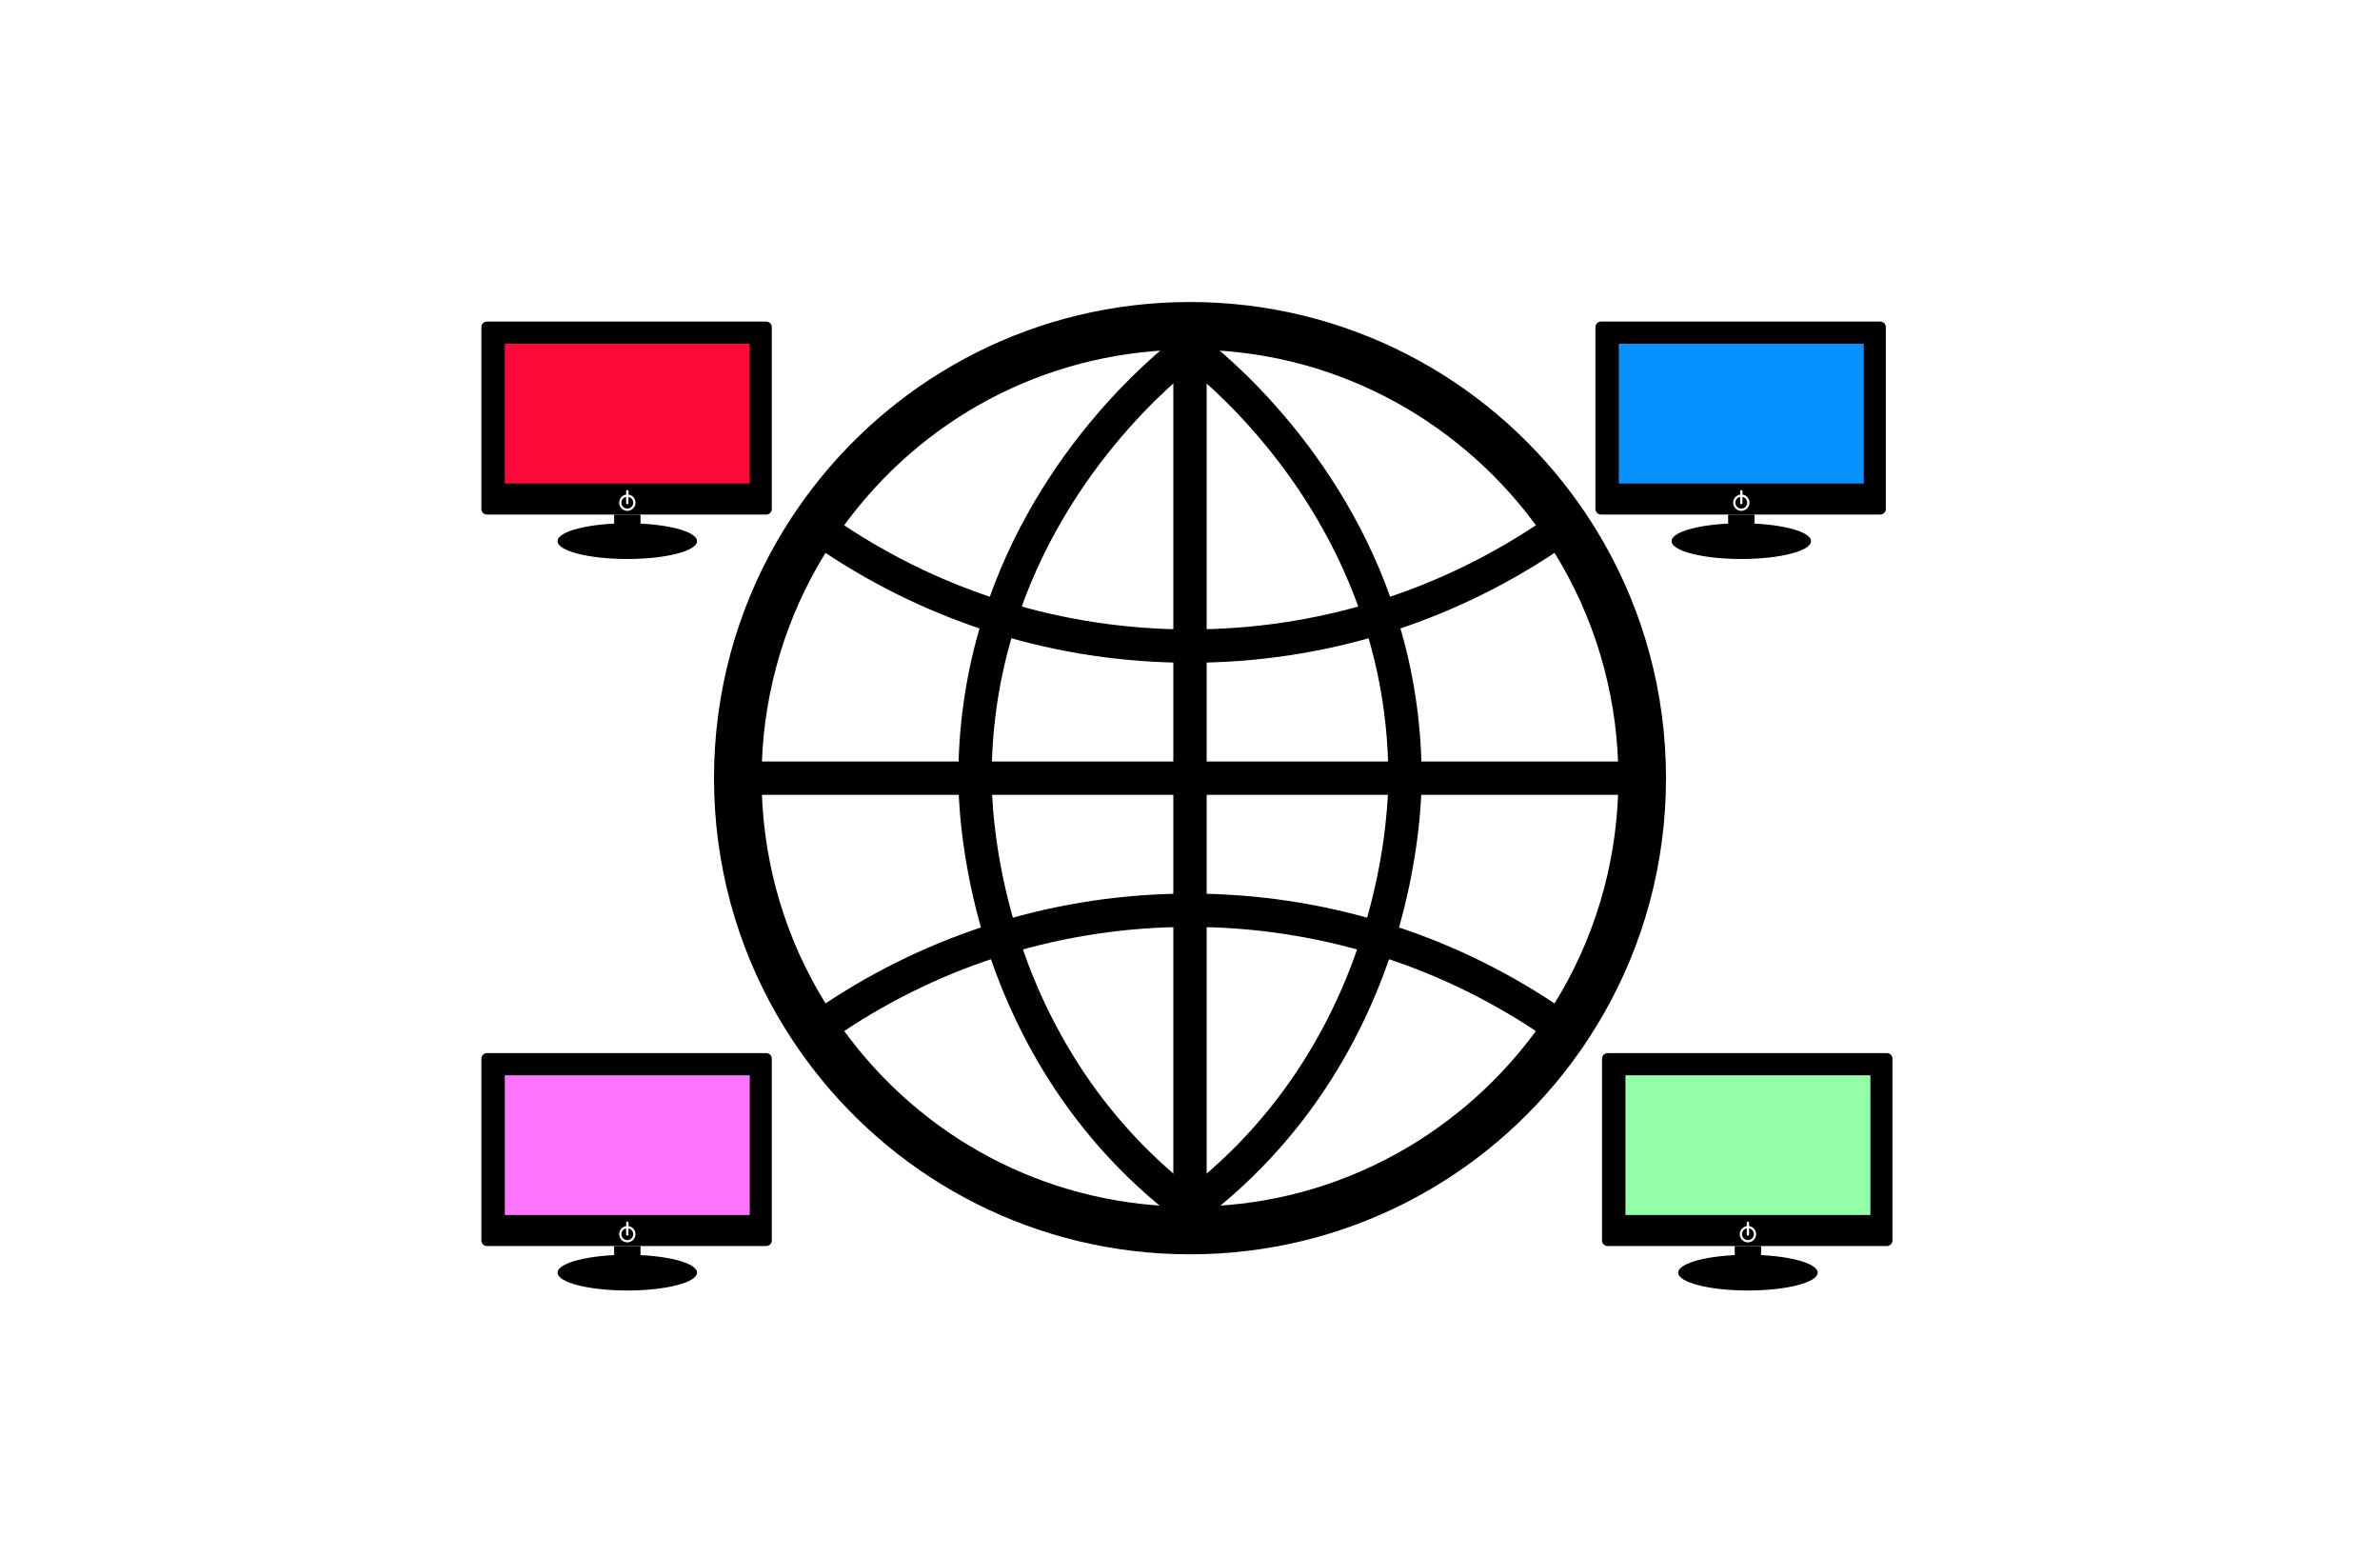
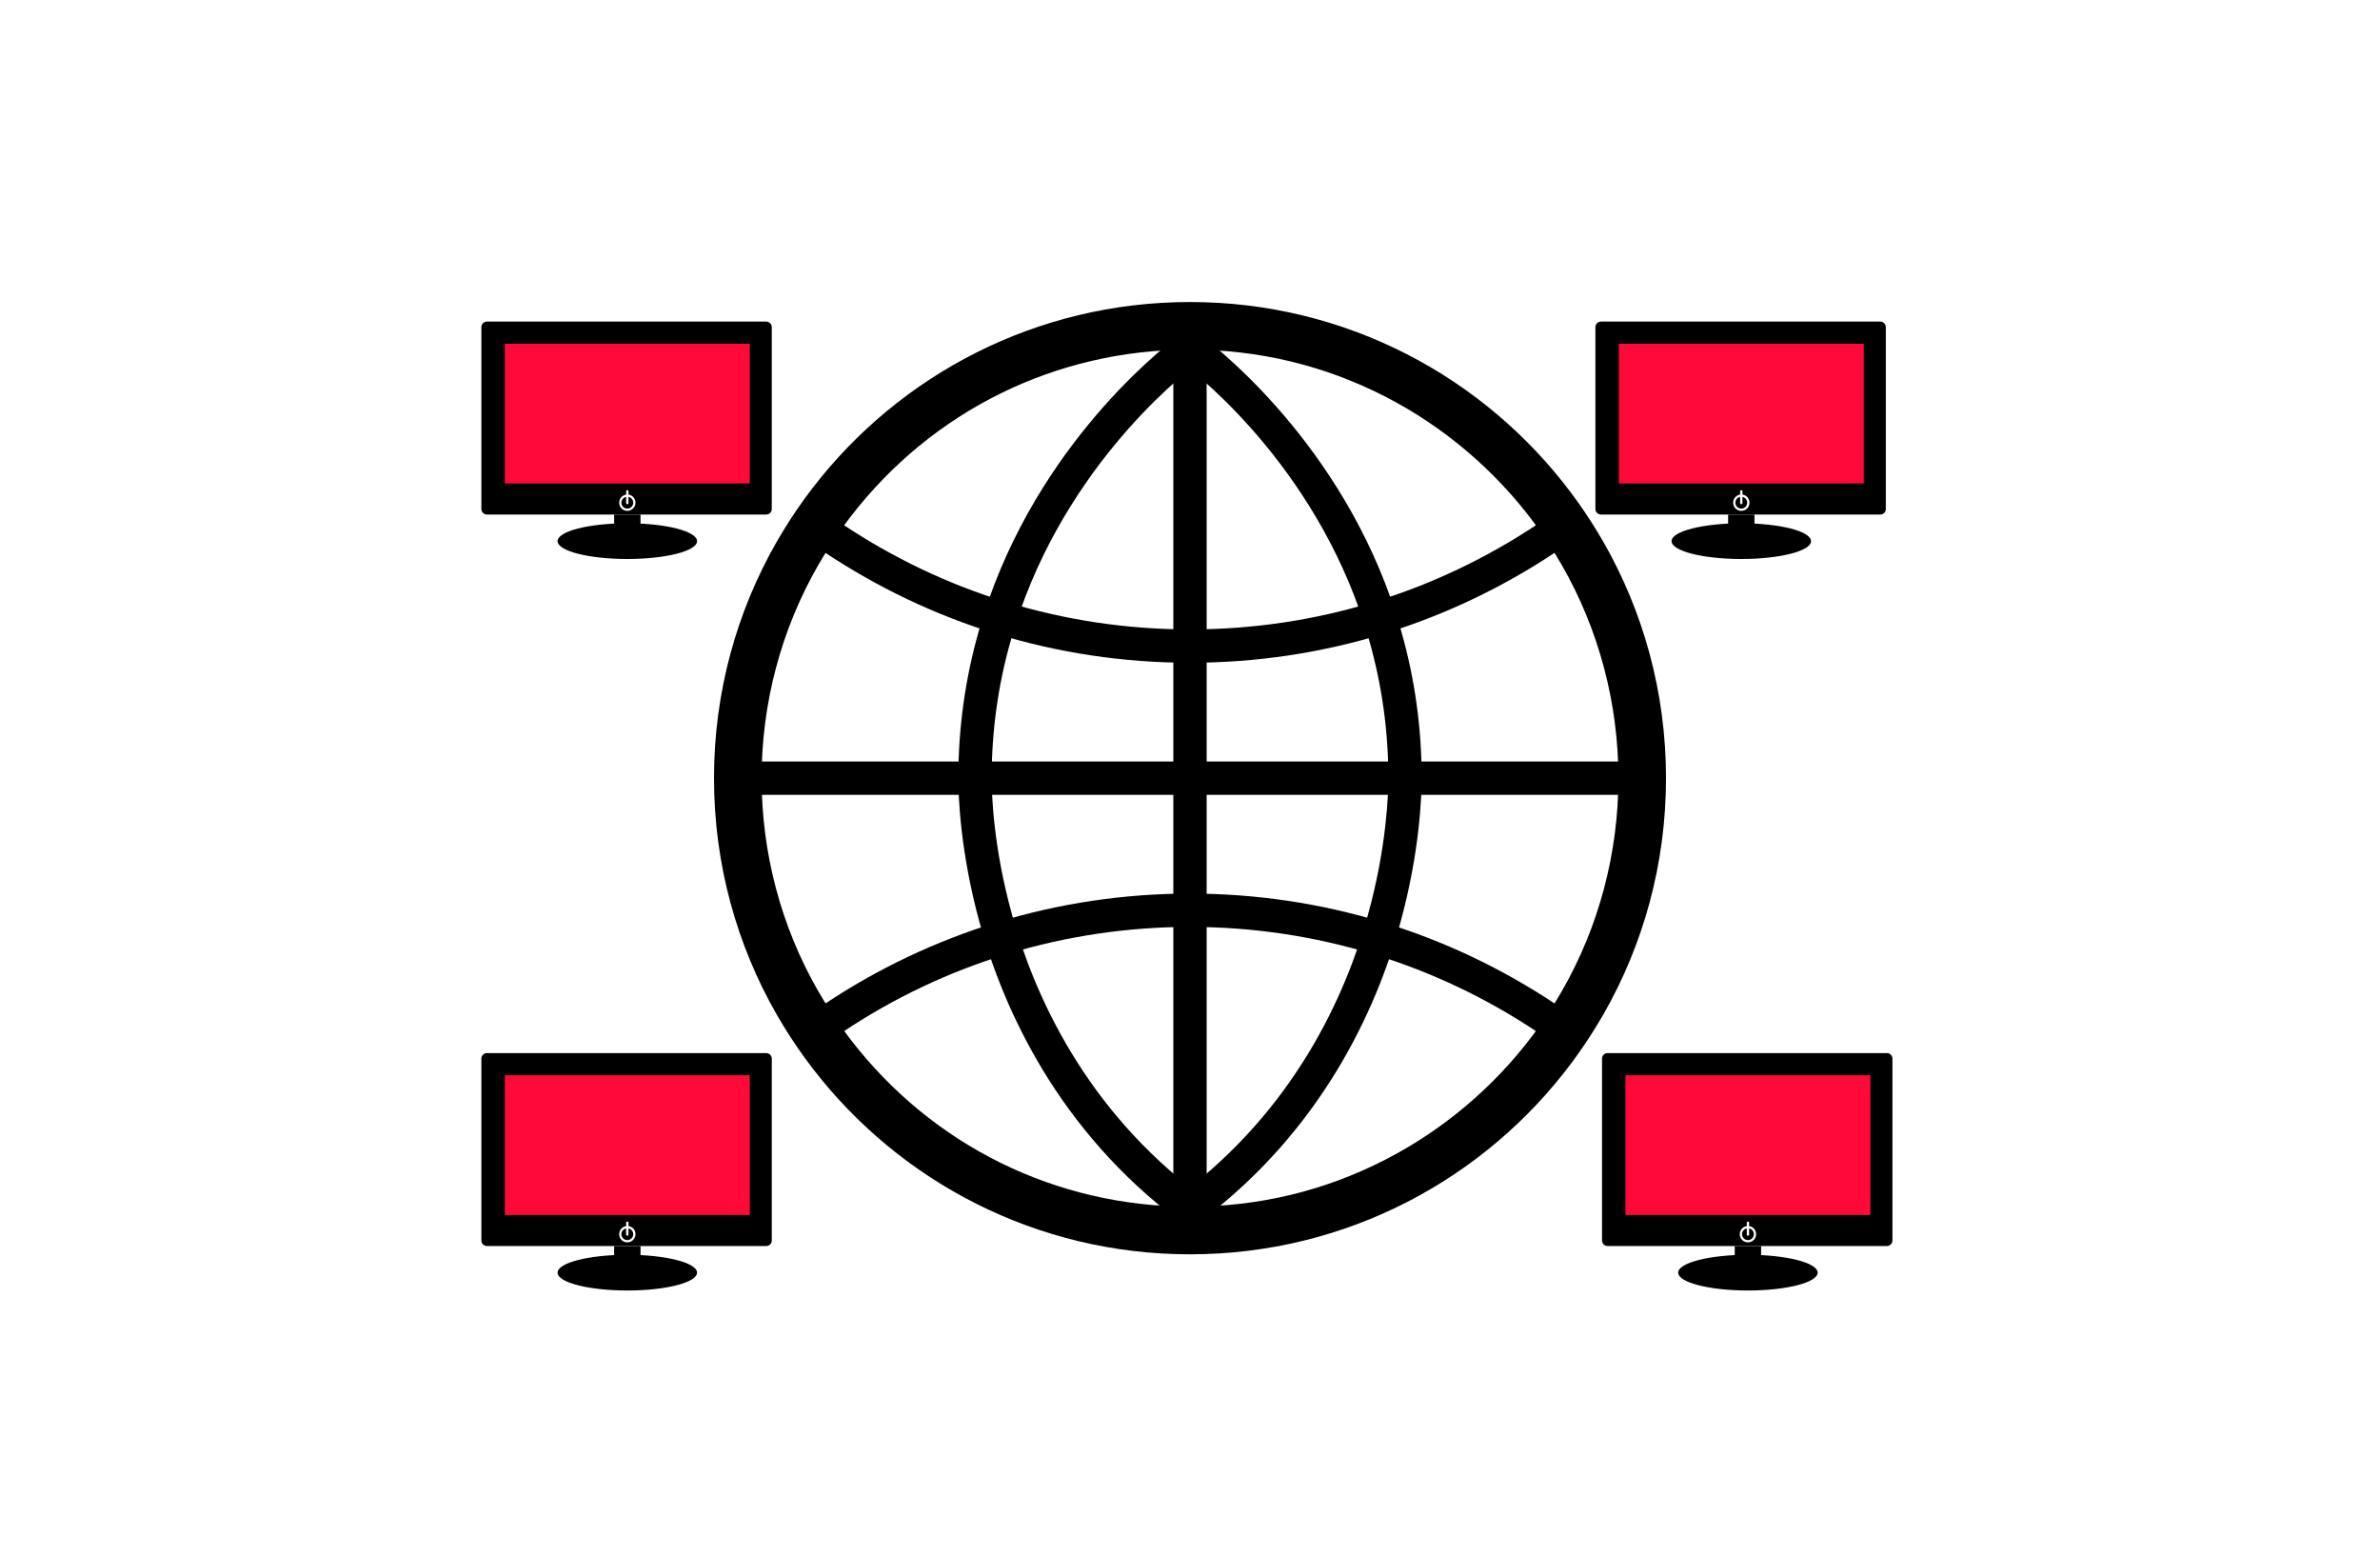
<svg xmlns="http://www.w3.org/2000/svg" version="1.1" x="0px" y="0px" viewBox="0 0 500 326.87" style="enable-background:new 0 0 500 326.87;" xml:space="preserve">
  <style type="text/css">
	.st0{fill:none;stroke:#000000;stroke-width:7;stroke-miterlimit:10;}
	.st1{fill:#0892FF;}
	.st2{display:none;}
	.st3{fill:#D10037;}
	.st4{fill:#FF74FD;}
	.st5{fill:#93FFA7;}
	.st6{fill:#FF0A38;}
+ 	.st7{display:none;fill:none;stroke:#000000;stroke-miterlimit:10;}
</style>
  <g id="layer_1">
</g>
  <g id="PCs">
</g>
  <g id="Art_1">
</g>
  <g id="Art_2">
</g>
  <g id="Art_3">
    <g id="art_3_pc">
      <ellipse cx="365.82" cy="113.65" rx="14.65" ry="3.75" />
      <g>
        <path d="M367.06,105.57c0,0.69-0.55,1.25-1.24,1.25s-1.25-0.56-1.25-1.25c0-0.6,0.43-1.1,1-1.21v1.28c0,0.14,0.11,0.25,0.25,0.25     s0.24-0.11,0.24-0.25v-1.28C366.64,104.47,367.06,104.97,367.06,105.57z" />
      </g>
      <g>
        <path d="M395.02,67.54h-58.69c-0.64,0-1.16,0.52-1.16,1.16v38.2c0,0.64,0.52,1.16,1.16,1.16h58.69c0.64,0,1.16-0.52,1.16-1.16     v-38.2C396.18,68.06,395.66,67.54,395.02,67.54z M365.82,107.29c-0.95,0-1.71-0.77-1.71-1.72c0-0.86,0.64-1.57,1.47-1.7v-0.7     c0-0.14,0.11-0.24,0.25-0.24s0.24,0.11,0.24,0.24v0.7c0.83,0.12,1.47,0.83,1.47,1.7C367.54,106.52,366.77,107.29,365.82,107.29z" />
      </g>
-       <rect x="340.09" y="72.2" class="st1" width="51.46" height="29.34" />
+       <rect x="340.09" y="72.2" class="st6" width="51.46" height="29.34" />
      <rect x="363.05" y="108.07" width="5.54" height="2.51" />
      <path class="st2" d="M372.4,111.18h-13.15v0c0-0.34,0.27-0.61,0.61-0.61h11.94C372.13,110.58,372.4,110.85,372.4,111.18    L372.4,111.18z" />
    </g>
    <g id="art_3_pc_1_">
      <ellipse cx="131.79" cy="113.65" rx="14.65" ry="3.75" />
      <g>
        <path d="M133.03,105.57c0,0.69-0.55,1.25-1.24,1.25c-0.69,0-1.25-0.56-1.25-1.25c0-0.6,0.43-1.1,1-1.21v1.28     c0,0.14,0.11,0.25,0.25,0.25c0.14,0,0.24-0.11,0.24-0.25v-1.28C132.6,104.47,133.03,104.97,133.03,105.57z" />
      </g>
      <g>
        <path d="M160.98,67.54h-58.69c-0.64,0-1.16,0.52-1.16,1.16v38.2c0,0.64,0.52,1.16,1.16,1.16h58.69c0.64,0,1.16-0.52,1.16-1.16     v-38.2C162.14,68.06,161.62,67.54,160.98,67.54z M131.79,107.29c-0.95,0-1.71-0.77-1.71-1.72c0-0.86,0.64-1.57,1.47-1.7v-0.7     c0-0.14,0.11-0.24,0.25-0.24c0.14,0,0.24,0.11,0.24,0.24v0.7c0.83,0.12,1.47,0.83,1.47,1.7     C133.5,106.52,132.73,107.29,131.79,107.29z" />
      </g>
      <rect x="106.05" y="72.2" class="st6" width="51.46" height="29.34" />
      <rect x="129.02" y="108.07" width="5.54" height="2.51" />
      <path class="st2" d="M138.36,111.18h-13.15v0c0-0.34,0.27-0.61,0.61-0.61h11.94C138.09,110.58,138.36,110.85,138.36,111.18    L138.36,111.18z" />
    </g>
    <g id="art_3_pc_2_">
      <ellipse cx="131.79" cy="267.28" rx="14.65" ry="3.75" />
      <g>
        <path d="M133.03,259.2c0,0.69-0.55,1.25-1.24,1.25c-0.69,0-1.25-0.56-1.25-1.25c0-0.6,0.43-1.1,1-1.21v1.28     c0,0.14,0.11,0.25,0.25,0.25c0.14,0,0.24-0.11,0.24-0.25v-1.28C132.6,258.09,133.03,258.6,133.03,259.2z" />
      </g>
      <g>
        <path d="M160.98,221.17h-58.69c-0.64,0-1.16,0.52-1.16,1.16v38.2c0,0.64,0.52,1.16,1.16,1.16h58.69c0.64,0,1.16-0.52,1.16-1.16     v-38.2C162.14,221.69,161.62,221.17,160.98,221.17z M131.79,260.92c-0.95,0-1.71-0.77-1.71-1.72c0-0.86,0.64-1.57,1.47-1.7v-0.7     c0-0.14,0.11-0.24,0.25-0.24c0.14,0,0.24,0.11,0.24,0.24v0.7c0.83,0.12,1.47,0.83,1.47,1.7     C133.5,260.15,132.73,260.92,131.79,260.92z" />
      </g>
-       <rect x="106.05" y="225.83" class="st4" width="51.46" height="29.34" />
+       <rect x="106.05" y="225.83" class="st6" width="51.46" height="29.34" />
      <rect x="129.02" y="261.7" width="5.54" height="2.51" />
      <path class="st2" d="M138.36,264.81h-13.15l0,0c0-0.34,0.27-0.61,0.61-0.61h11.94C138.09,264.21,138.36,264.48,138.36,264.81    L138.36,264.81z" />
    </g>
    <g id="art_3_pc_3_">
      <ellipse cx="367.21" cy="267.28" rx="14.65" ry="3.75" />
      <g>
        <path d="M368.46,259.2c0,0.69-0.55,1.25-1.24,1.25s-1.25-0.56-1.25-1.25c0-0.6,0.43-1.1,1-1.21v1.28c0,0.14,0.11,0.25,0.25,0.25     s0.24-0.11,0.24-0.25v-1.28C368.03,258.09,368.46,258.6,368.46,259.2z" />
      </g>
      <g>
        <path d="M396.41,221.17h-58.69c-0.64,0-1.16,0.52-1.16,1.16v38.2c0,0.64,0.52,1.16,1.16,1.16h58.69c0.64,0,1.16-0.52,1.16-1.16     v-38.2C397.57,221.69,397.05,221.17,396.41,221.17z M367.21,260.92c-0.95,0-1.71-0.77-1.71-1.72c0-0.86,0.64-1.57,1.47-1.7v-0.7     c0-0.14,0.11-0.24,0.25-0.24s0.24,0.11,0.24,0.24v0.7c0.83,0.12,1.47,0.83,1.47,1.7C368.93,260.15,368.16,260.92,367.21,260.92z" />
      </g>
-       <rect x="341.48" y="225.83" class="st5" width="51.46" height="29.34" />
+       <rect x="341.48" y="225.83" class="st6" width="51.46" height="29.34" />
      <rect x="364.44" y="261.7" width="5.54" height="2.51" />
      <path class="st2" d="M373.79,264.81h-13.15l0,0c0-0.34,0.27-0.61,0.61-0.61h11.94C373.52,264.21,373.79,264.48,373.79,264.81    L373.79,264.81z" />
    </g>
    <g id="Globe_2_">
      <path d="M250,73.43c14.44,0,28.23,3.31,40.99,9.85c12.18,6.24,22.95,15.35,31.17,26.35c1.64,2.19,3.23,4.55,4.73,6.99    c0.3,0.5,0.61,1.01,0.9,1.52l0.13,0.22l0.11,0.16l0.11,0.2c7.76,13.54,11.86,28.99,11.86,44.71s-4.1,31.17-11.85,44.68    c-0.47,0.81-0.86,1.47-1.22,2.06l-0.02,0.03l-0.02,0.03c-1.42,2.33-3.01,4.69-4.73,6.99c-8.21,11-18.99,20.11-31.16,26.35    c-12.75,6.54-26.55,9.85-40.99,9.85c-28.12,0-54.1-12.78-71.29-35.07c-2.01-2.61-3.89-5.34-5.6-8.14l-0.02-0.03l-0.02-0.03    c-0.37-0.59-0.75-1.24-1.21-2.03C164.1,194.6,160,179.15,160,163.43s4.1-31.17,11.88-44.72l0.1-0.18l0.11-0.16l0.13-0.23    c0.29-0.51,0.6-1.02,0.89-1.5c1.71-2.81,3.59-5.54,5.59-8.13C195.89,86.22,221.88,73.43,250,73.43 M250,63.43    c-32.25,0-60.94,15.27-79.22,38.97c-2.23,2.89-4.3,5.9-6.21,9.03c-0.34,0.56-0.68,1.13-1.01,1.7c-0.13,0.2-0.25,0.41-0.37,0.62    c-8.39,14.63-13.19,31.6-13.19,49.68c0,18.08,4.8,35.05,13.19,49.68c0.45,0.78,0.91,1.56,1.38,2.32c1.91,3.13,3.99,6.15,6.22,9.04    c18.28,23.7,46.96,38.96,79.21,38.96c32.82,0,61.94-15.8,80.17-40.22c1.87-2.51,3.63-5.1,5.26-7.78c0.47-0.76,0.93-1.54,1.38-2.32    c8.39-14.63,13.19-31.6,13.19-49.68c0-18.08-4.8-35.05-13.19-49.68c-0.12-0.21-0.24-0.42-0.37-0.62c-0.33-0.57-0.67-1.14-1.01-1.7    c-1.64-2.68-3.39-5.28-5.27-7.79C311.93,79.23,282.81,63.43,250,63.43L250,63.43z" />
      <rect x="250" y="159.93" width="95.13" height="7" />
      <rect x="155.35" y="159.93" width="94.65" height="7" />
      <rect x="246.5" y="73.09" width="7" height="180.7" />
      <path d="M250,139.19c-13.94,0-27.69-2.06-40.88-6.13c-12.7-3.92-24.8-9.68-35.98-17.13l3.88-5.82    c10.61,7.08,22.1,12.55,34.16,16.26c12.52,3.86,25.58,5.82,38.82,5.82c13.24,0,26.3-1.96,38.81-5.82    c12.05-3.72,23.55-9.19,34.16-16.26l3.88,5.82c-11.17,7.45-23.28,13.21-35.98,17.13C277.69,137.13,263.94,139.19,250,139.19z" />
      <path d="M322.97,216.75c-10.66-7.12-22.25-12.62-34.45-16.35c-12.45-3.8-25.41-5.73-38.52-5.73c-13.12,0-26.08,1.93-38.53,5.73    c-12.19,3.73-23.78,9.23-34.44,16.35l-3.89-5.82c11.23-7.5,23.44-13.29,36.29-17.22c13.11-4.01,26.76-6.04,40.57-6.04    c13.81,0,27.46,2.03,40.57,6.04c12.85,3.93,25.05,9.72,36.29,17.22L322.97,216.75z" />
      <path d="M247.9,256.58c-25.7-19.28-37.04-44.64-42.02-62.52c-4.23-15.23-4.55-27.29-4.55-30.63c0-10.47,1.43-20.81,4.25-30.74    c10.46-36.97,37.08-58.47,42.32-62.41l4.21,5.59c-4.92,3.7-29.94,23.91-39.79,58.73c-2.65,9.3-3.99,19-3.99,28.83    c0,3.11,0.31,14.38,4.3,28.75c4.69,16.83,15.35,40.7,39.47,58.8L247.9,256.58z" />
      <path d="M252.1,256.58l-4.2-5.6c24.13-18.1,34.79-41.96,39.47-58.8c3.99-14.37,4.3-25.64,4.3-28.75c0-9.82-1.34-19.52-3.99-28.82    c-9.85-34.81-34.88-55.03-39.79-58.73l4.21-5.59c5.23,3.94,31.86,25.45,42.32,62.41c2.82,9.92,4.25,20.26,4.25,30.73    c0,3.34-0.33,15.4-4.55,30.62C289.14,211.94,277.8,237.3,252.1,256.58z" />
    </g>
  </g>
+   <g id="IPv6">
+ </g>
</svg>
